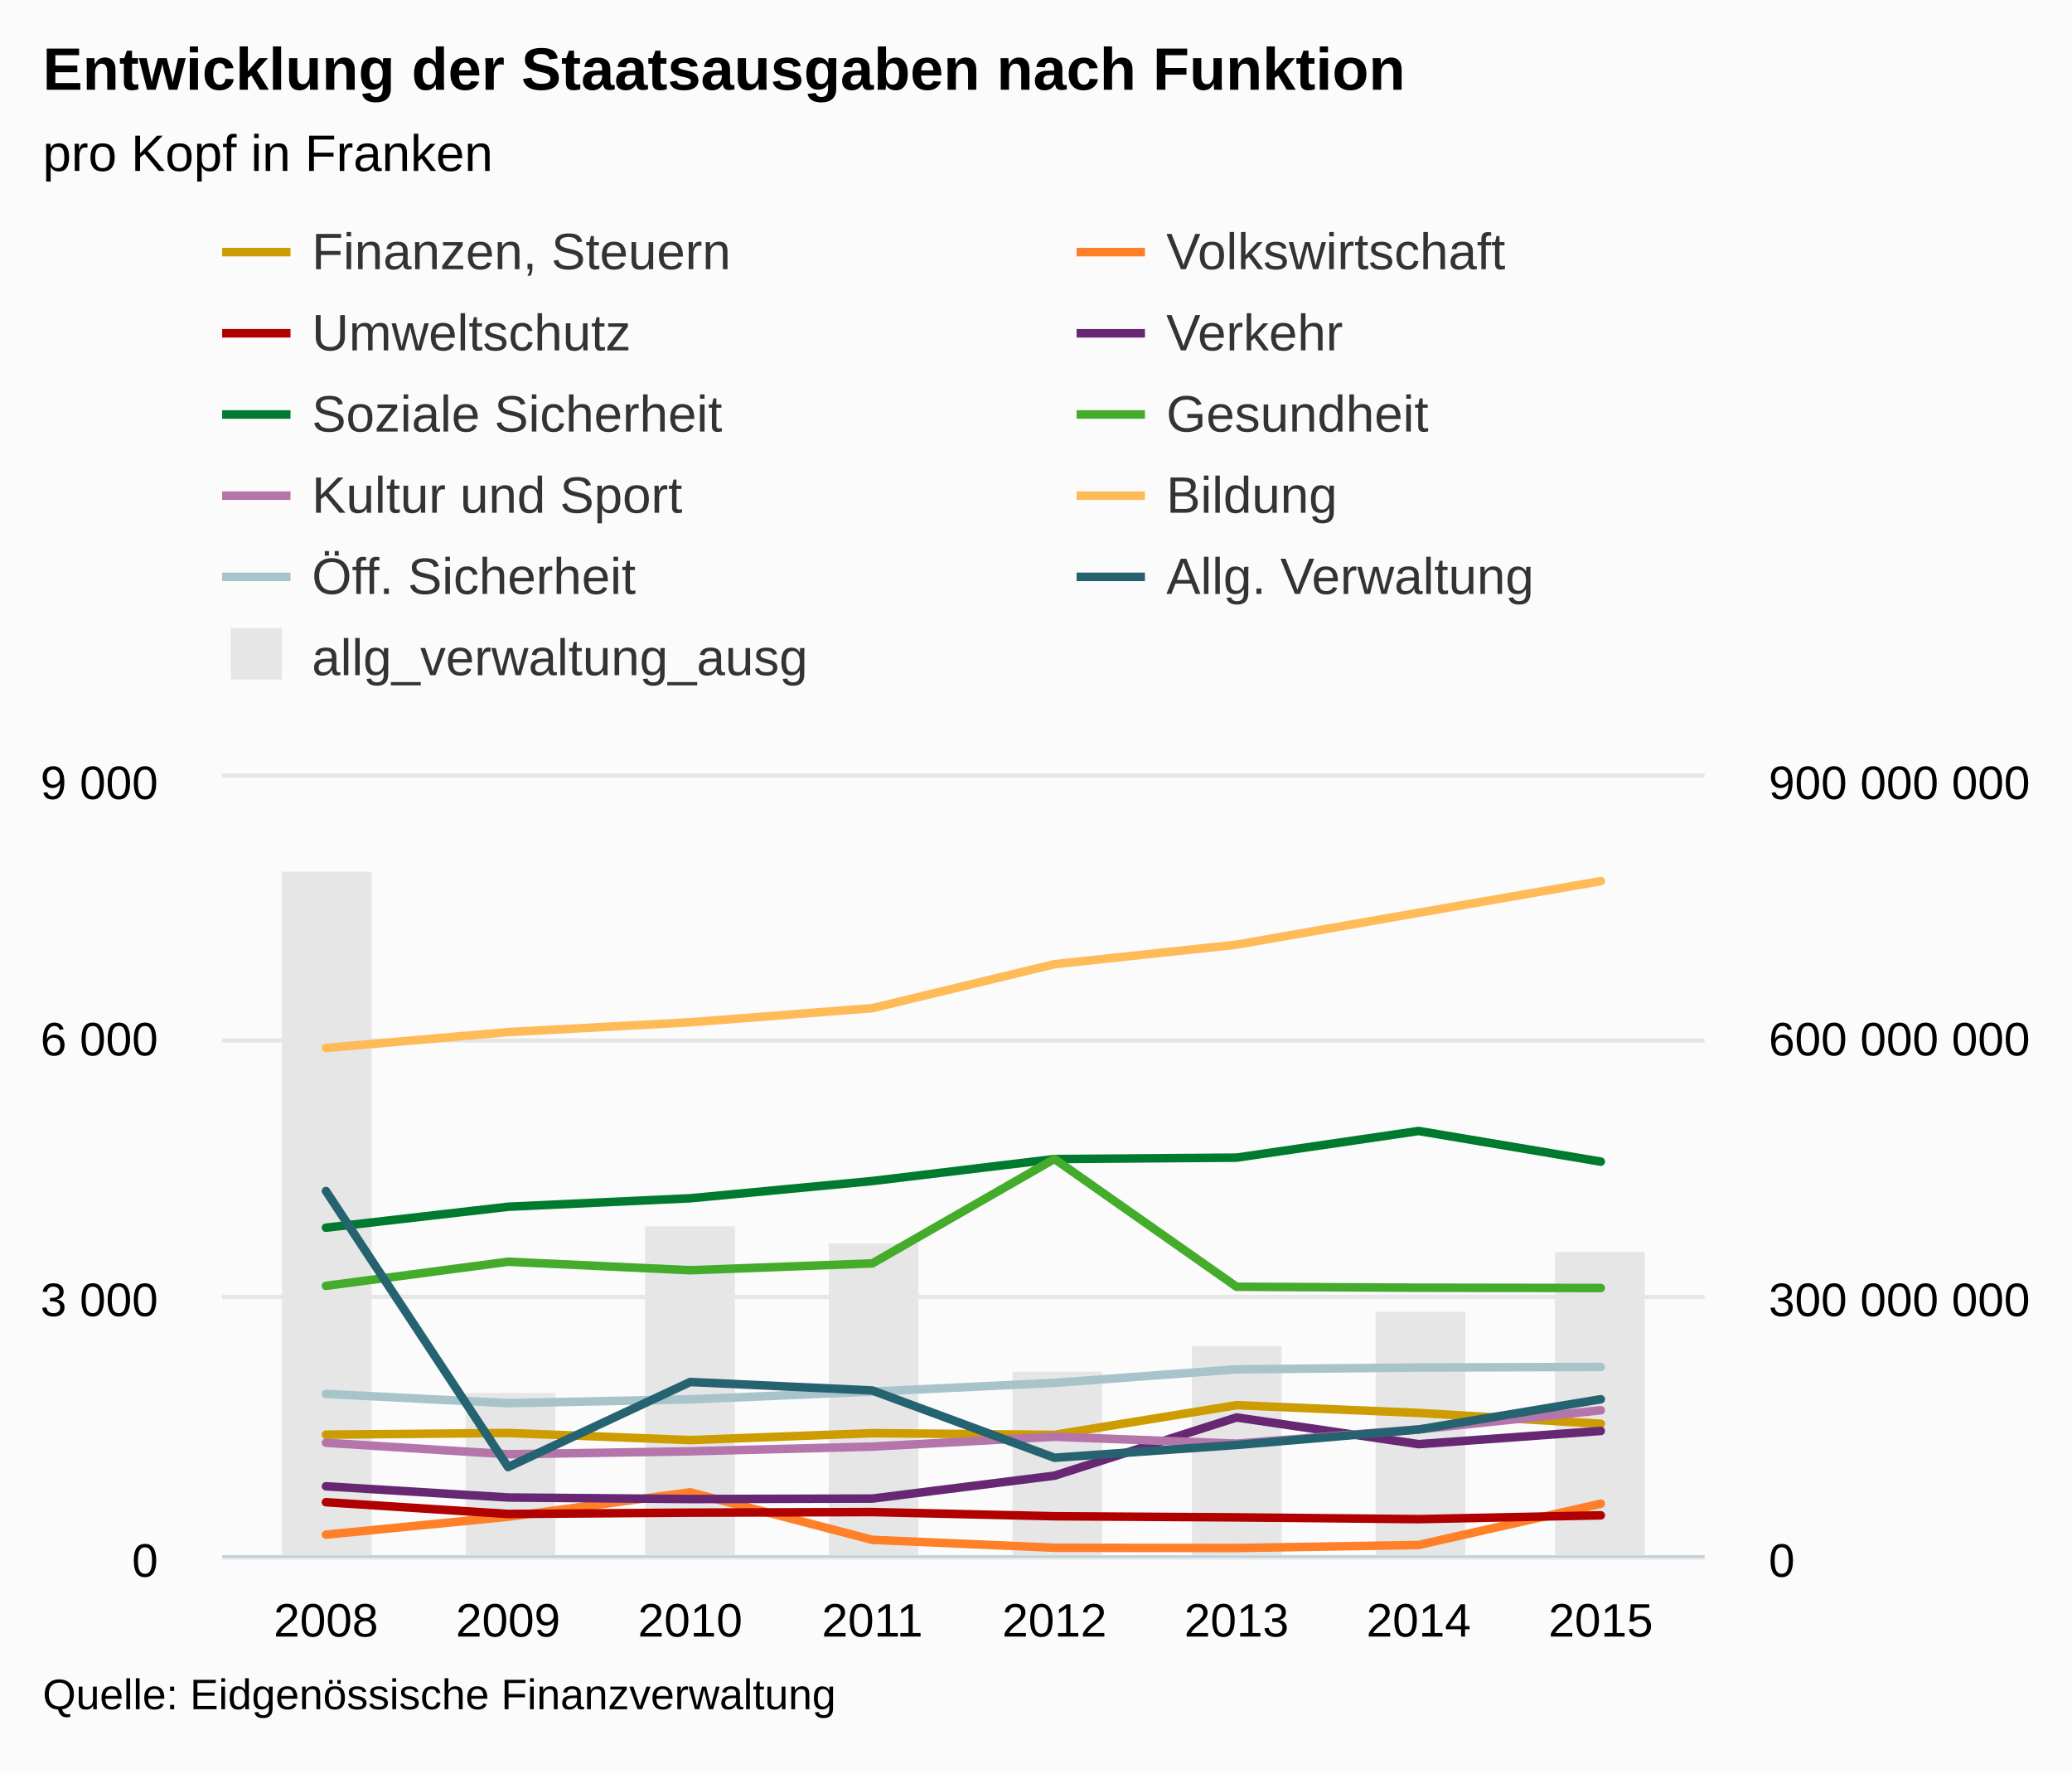
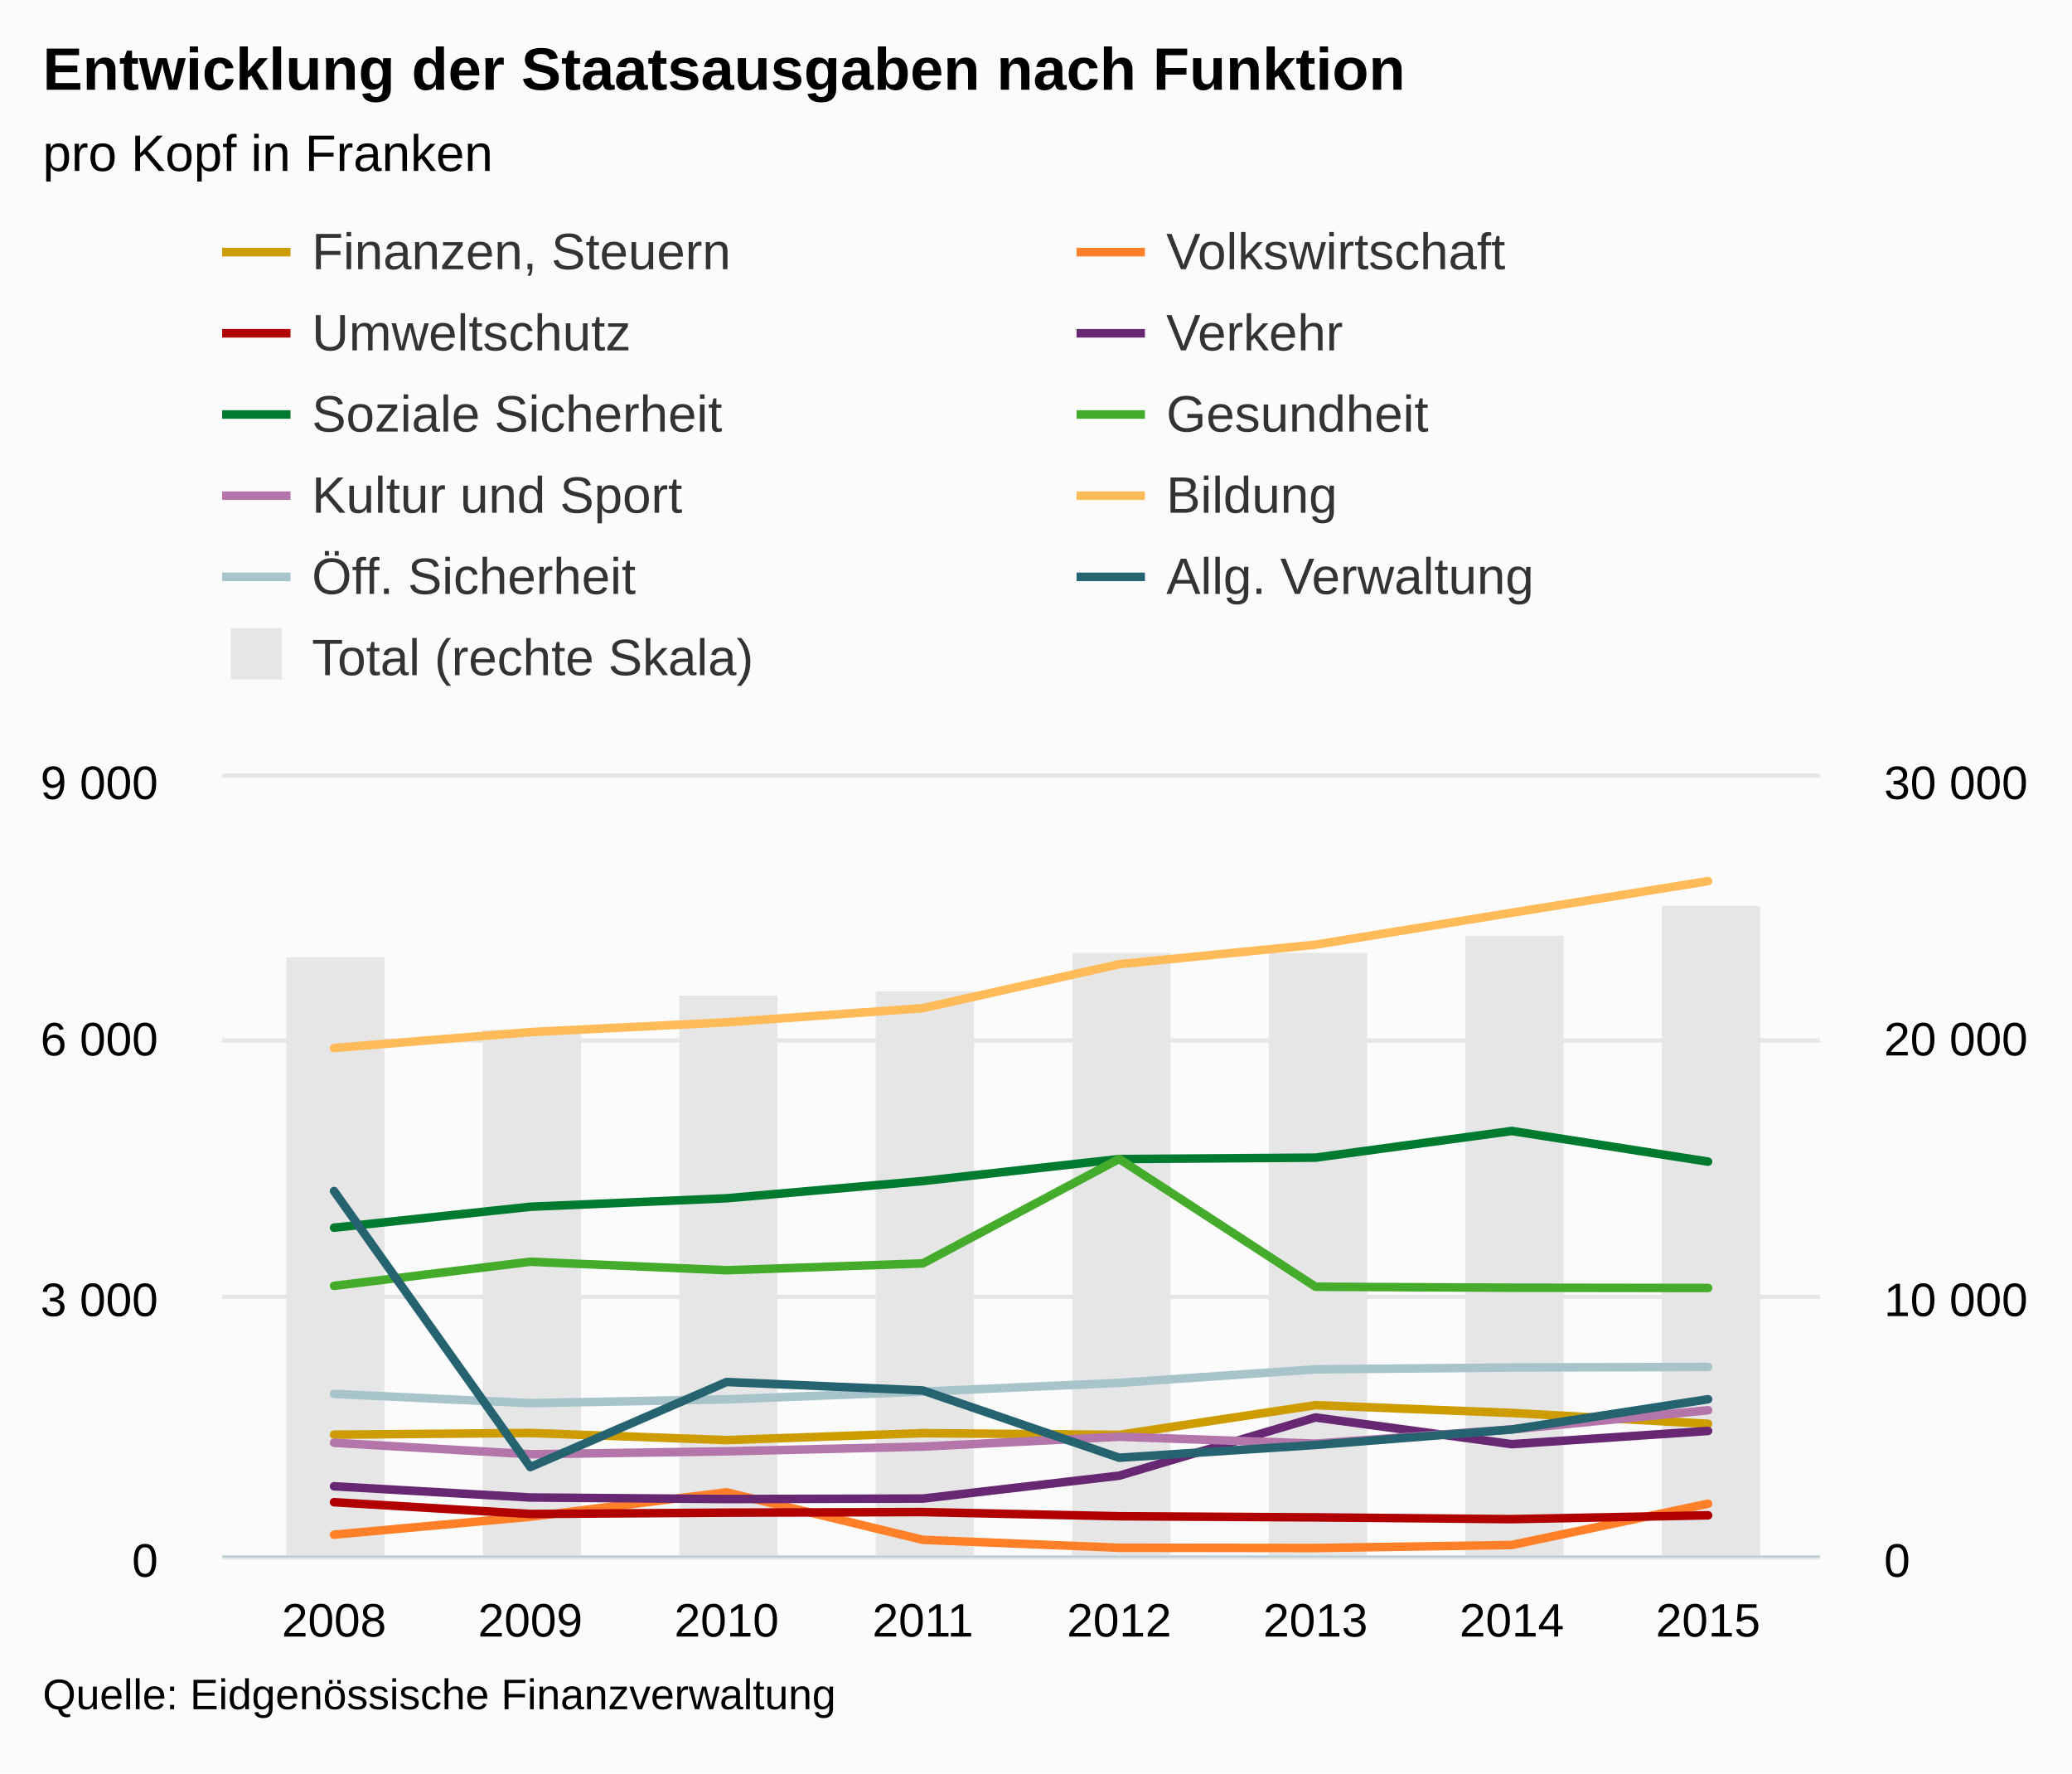
<svg xmlns="http://www.w3.org/2000/svg" version="1.1" class="highcharts-root" style="font-family:arial;font-size:12px;" viewBox="0 0 485 415">
  <defs>
    <clipPath>
-       <rect x="0" y="0" width="347" height="182" fill="none" />
+       <rect x="0" y="0" width="374" height="182" fill="none" />
    </clipPath>
    <clipPath id="a">
-       <rect x="0" y="0" width="347" height="182" fill="none" />
+       <rect x="0" y="0" width="374" height="182" fill="none" />
    </clipPath>
    <clipPath id="b">
-       <rect x="0" y="0" width="347" height="182" fill="none" />
+       <rect x="0" y="0" width="374" height="182" fill="none" />
    </clipPath>
  </defs>
  <rect fill="#fbfbfb" class="highcharts-background" x="0" y="0" width="485" height="415" rx="0" ry="0" />
-   <rect fill="none" class="highcharts-plot-background" x="52" y="182" width="347" height="182" />
+   <rect fill="none" class="highcharts-plot-background" x="52" y="182" width="374" height="182" />
  <g class="highcharts-pane-group" />
  <g class="highcharts-grid highcharts-xaxis-grid ">
-     <path fill="none" class="highcharts-grid-line" d="M 75.5 182 L 75.5 364" opacity="1" />
-     <path fill="none" class="highcharts-grid-line" d="M 118.5 182 L 118.5 364" opacity="1" />
-     <path fill="none" class="highcharts-grid-line" d="M 161.5 182 L 161.5 364" opacity="1" />
-     <path fill="none" class="highcharts-grid-line" d="M 203.5 182 L 203.5 364" opacity="1" />
-     <path fill="none" class="highcharts-grid-line" d="M 246.5 182 L 246.5 364" opacity="1" />
-     <path fill="none" class="highcharts-grid-line" d="M 288.5 182 L 288.5 364" opacity="1" />
-     <path fill="none" class="highcharts-grid-line" d="M 331.5 182 L 331.5 364" opacity="1" />
-     <path fill="none" class="highcharts-grid-line" d="M 374.5 182 L 374.5 364" opacity="1" />
+     <path fill="none" class="highcharts-grid-line" d="M 77.5 182 L 77.5 364" opacity="1" />
+     <path fill="none" class="highcharts-grid-line" d="M 123.5 182 L 123.5 364" opacity="1" />
+     <path fill="none" class="highcharts-grid-line" d="M 169.5 182 L 169.5 364" opacity="1" />
+     <path fill="none" class="highcharts-grid-line" d="M 215.5 182 L 215.5 364" opacity="1" />
+     <path fill="none" class="highcharts-grid-line" d="M 261.5 182 L 261.5 364" opacity="1" />
+     <path fill="none" class="highcharts-grid-line" d="M 307.5 182 L 307.5 364" opacity="1" />
+     <path fill="none" class="highcharts-grid-line" d="M 353.5 182 L 353.5 364" opacity="1" />
+     <path fill="none" class="highcharts-grid-line" d="M 399.5 182 L 399.5 364" opacity="1" />
  </g>
  <g class="highcharts-grid highcharts-yaxis-grid ">
-     <path fill="none" stroke="#e6e6e6" stroke-width="1" class="highcharts-grid-line" d="M 52 364.5 L 399 364.5" opacity="1" />
-     <path fill="none" stroke="#e6e6e6" stroke-width="1" class="highcharts-grid-line" d="M 52 303.5 L 399 303.5" opacity="1" />
-     <path fill="none" stroke="#e6e6e6" stroke-width="1" class="highcharts-grid-line" d="M 52 243.5 L 399 243.5" opacity="1" />
-     <path fill="none" stroke="#e6e6e6" stroke-width="1" class="highcharts-grid-line" d="M 52 181.5 L 399 181.5" opacity="1" />
+     <path fill="none" stroke="#e6e6e6" stroke-width="1" class="highcharts-grid-line" d="M 52 364.5 L 426 364.5" opacity="1" />
+     <path fill="none" stroke="#e6e6e6" stroke-width="1" class="highcharts-grid-line" d="M 52 303.5 L 426 303.5" opacity="1" />
+     <path fill="none" stroke="#e6e6e6" stroke-width="1" class="highcharts-grid-line" d="M 52 243.5 L 426 243.5" opacity="1" />
+     <path fill="none" stroke="#e6e6e6" stroke-width="1" class="highcharts-grid-line" d="M 52 181.5 L 426 181.5" opacity="1" />
  </g>
  <g class="highcharts-grid highcharts-yaxis-grid ">
-     <path fill="none" class="highcharts-grid-line" d="M 52 364.5 L 399 364.5" opacity="1" />
-     <path fill="none" class="highcharts-grid-line" d="M 52 303.5 L 399 303.5" opacity="1" />
-     <path fill="none" class="highcharts-grid-line" d="M 52 243.5 L 399 243.5" opacity="1" />
-     <path fill="none" class="highcharts-grid-line" d="M 52 182.5 L 399 182.5" opacity="1" />
-   </g>
-   <rect fill="none" class="highcharts-plot-border" x="52" y="182" width="347" height="182" />
+     <path fill="none" class="highcharts-grid-line" d="M 52 364.5 L 426 364.5" opacity="1" />
+     <path fill="none" class="highcharts-grid-line" d="M 52 303.5 L 426 303.5" opacity="1" />
+     <path fill="none" class="highcharts-grid-line" d="M 52 243.5 L 426 243.5" opacity="1" />
+     <path fill="none" class="highcharts-grid-line" d="M 52 182.5 L 426 182.5" opacity="1" />
+   </g>
+   <rect fill="none" class="highcharts-plot-border" x="52" y="182" width="374" height="182" />
  <g class="highcharts-axis highcharts-xaxis ">
-     <path fill="none" class="highcharts-axis-line" stroke="#B9CFD7" stroke-width="0.5" d="M 52 364.25 L 399 364.25" />
+     <path fill="none" class="highcharts-axis-line" stroke="#B9CFD7" stroke-width="0.5" d="M 52 364.25 L 426 364.25" />
  </g>
  <g class="highcharts-axis highcharts-yaxis ">
    <path fill="none" class="highcharts-axis-line" d="M 52 182 L 52 364" />
  </g>
  <g class="highcharts-axis highcharts-yaxis ">
-     <path fill="none" class="highcharts-axis-line" d="M 399 182 L 399 364" />
+     <path fill="none" class="highcharts-axis-line" d="M 426 182 L 426 364" />
  </g>
  <g class="highcharts-series-group">
    <g class="highcharts-series highcharts-series-0 highcharts-column-series highcharts-color-undefined " transform="translate(52,182) scale(1 1)" clip-path="url(#a)">
-       <rect x="14" y="22" width="21" height="161" fill="#E6E6E6" class="highcharts-point" />
-       <rect x="57" y="144" width="21" height="39" fill="#E6E6E6" class="highcharts-point" />
-       <rect x="99" y="105" width="21" height="78" fill="#E6E6E6" class="highcharts-point" />
-       <rect x="142" y="109" width="21" height="74" fill="#E6E6E6" class="highcharts-point" />
-       <rect x="185" y="139" width="21" height="44" fill="#E6E6E6" class="highcharts-point" />
-       <rect x="227" y="133" width="21" height="50" fill="#E6E6E6" class="highcharts-point" />
-       <rect x="270" y="125" width="21" height="58" fill="#E6E6E6" class="highcharts-point" />
-       <rect x="312" y="111" width="21" height="72" fill="#E6E6E6" class="highcharts-point" />
+       <rect x="15" y="42" width="23" height="141" fill="#E6E6E6" class="highcharts-point" />
+       <rect x="61" y="59" width="23" height="124" fill="#E6E6E6" class="highcharts-point" />
+       <rect x="107" y="51" width="23" height="132" fill="#E6E6E6" class="highcharts-point" />
+       <rect x="153" y="50" width="23" height="133" fill="#E6E6E6" class="highcharts-point" />
+       <rect x="199" y="41" width="23" height="142" fill="#E6E6E6" class="highcharts-point" />
+       <rect x="245" y="41" width="23" height="142" fill="#E6E6E6" class="highcharts-point" />
+       <rect x="291" y="37" width="23" height="146" fill="#E6E6E6" class="highcharts-point" />
+       <rect x="337" y="30" width="23" height="153" fill="#E6E6E6" class="highcharts-point" />
    </g>
    <g class="highcharts-markers highcharts-series-0 highcharts-column-series highcharts-color-undefined " transform="translate(52,182) scale(1 1)" clip-path="none" />
    <g class="highcharts-series highcharts-series-1 highcharts-line-series highcharts-color-undefined " transform="translate(52,182) scale(1 1)" clip-path="url(#b)">
-       <path fill="none" d="M 24.299 153.746 L 66.928 153.35 L 109.557 155.016 L 152.186 153.395 L 194.814 153.79 L 237.443 146.848 L 280.072 148.66 L 322.701 151.202" class="highcharts-graph" stroke="#cd9c00" stroke-width="2" stroke-linejoin="round" stroke-linecap="round" />
+       <path fill="none" d="M 26.189 153.746 L 72.135 153.35 L 118.081 155.016 L 164.027 153.395 L 209.973 153.79 L 255.919 146.848 L 301.865 148.66 L 347.811 151.202" class="highcharts-graph" stroke="#cd9c00" stroke-width="2" stroke-linejoin="round" stroke-linecap="round" />
    </g>
    <g class="highcharts-markers highcharts-series-1 highcharts-line-series highcharts-color-undefined " transform="translate(52,182) scale(1 1)" clip-path="none" />
    <g class="highcharts-series highcharts-series-2 highcharts-line-series highcharts-color-undefined " transform="translate(52,182) scale(1 1)" clip-path="url(#b)">
-       <path fill="none" d="M 24.299 177.146 L 66.928 172.958 L 109.557 167.237 L 152.186 178.36 L 194.814 180.213 L 237.443 180.271 L 280.072 179.567 L 322.701 169.904" class="highcharts-graph" stroke="#ff8028" stroke-width="2" stroke-linejoin="round" stroke-linecap="round" />
+       <path fill="none" d="M 26.189 177.146 L 72.135 172.958 L 118.081 167.237 L 164.027 178.36 L 209.973 180.213 L 255.919 180.271 L 301.865 179.567 L 347.811 169.904" class="highcharts-graph" stroke="#ff8028" stroke-width="2" stroke-linejoin="round" stroke-linecap="round" />
    </g>
    <g class="highcharts-markers highcharts-series-2 highcharts-line-series highcharts-color-undefined " transform="translate(52,182) scale(1 1)" clip-path="none" />
    <g class="highcharts-series highcharts-series-3 highcharts-line-series highcharts-color-undefined " transform="translate(52,182) scale(1 1)" clip-path="url(#b)">
-       <path fill="none" d="M 24.299 169.551 L 66.928 172.306 L 109.557 171.996 L 152.186 171.862 L 194.814 172.838 L 237.443 173.103 L 280.072 173.516 L 322.701 172.624" class="highcharts-graph" stroke="#b00000" stroke-width="2" stroke-linejoin="round" stroke-linecap="round" />
+       <path fill="none" d="M 26.189 169.551 L 72.135 172.306 L 118.081 171.996 L 164.027 171.862 L 209.973 172.838 L 255.919 173.103 L 301.865 173.516 L 347.811 172.624" class="highcharts-graph" stroke="#b00000" stroke-width="2" stroke-linejoin="round" stroke-linecap="round" />
    </g>
    <g class="highcharts-markers highcharts-series-3 highcharts-line-series highcharts-color-undefined " transform="translate(52,182) scale(1 1)" clip-path="none" />
    <g class="highcharts-series highcharts-series-4 highcharts-line-series highcharts-color-undefined " transform="translate(52,182) scale(1 1)" clip-path="url(#b)">
-       <path fill="none" d="M 24.299 165.829 L 66.928 168.449 L 109.557 168.814 L 152.186 168.704 L 194.814 163.344 L 237.443 149.721 L 280.072 155.97 L 322.701 152.876" class="highcharts-graph" stroke="#672773" stroke-width="2" stroke-linejoin="round" stroke-linecap="round" />
+       <path fill="none" d="M 26.189 165.829 L 72.135 168.449 L 118.081 168.814 L 164.027 168.704 L 209.973 163.344 L 255.919 149.721 L 301.865 155.97 L 347.811 152.876" class="highcharts-graph" stroke="#672773" stroke-width="2" stroke-linejoin="round" stroke-linecap="round" />
    </g>
    <g class="highcharts-markers highcharts-series-4 highcharts-line-series highcharts-color-undefined " transform="translate(52,182) scale(1 1)" clip-path="none" />
    <g class="highcharts-series highcharts-series-5 highcharts-line-series highcharts-color-undefined " transform="translate(52,182) scale(1 1)" clip-path="url(#b)">
-       <path fill="none" d="M 24.299 105.311 L 66.928 100.409 L 109.557 98.426 L 152.186 94.389 L 194.814 89.245 L 237.443 88.918 L 280.072 82.678 L 322.701 89.851" class="highcharts-graph" stroke="#007a2f" stroke-width="2" stroke-linejoin="round" stroke-linecap="round" />
+       <path fill="none" d="M 26.189 105.311 L 72.135 100.409 L 118.081 98.426 L 164.027 94.389 L 209.973 89.245 L 255.919 88.918 L 301.865 82.678 L 347.811 89.851" class="highcharts-graph" stroke="#007a2f" stroke-width="2" stroke-linejoin="round" stroke-linecap="round" />
    </g>
    <g class="highcharts-markers highcharts-series-5 highcharts-line-series highcharts-color-undefined " transform="translate(52,182) scale(1 1)" clip-path="none" />
    <g class="highcharts-series highcharts-series-6 highcharts-line-series highcharts-color-undefined " transform="translate(52,182) scale(1 1)" clip-path="url(#b)">
-       <path fill="none" d="M 24.299 118.922 L 66.928 113.276 L 109.557 115.269 L 152.186 113.668 L 194.814 89.217 L 237.443 119.131 L 280.072 119.358 L 322.701 119.424" class="highcharts-graph" stroke="#44ab2b" stroke-width="2" stroke-linejoin="round" stroke-linecap="round" />
+       <path fill="none" d="M 26.189 118.922 L 72.135 113.276 L 118.081 115.269 L 164.027 113.668 L 209.973 89.217 L 255.919 119.131 L 301.865 119.358 L 347.811 119.424" class="highcharts-graph" stroke="#44ab2b" stroke-width="2" stroke-linejoin="round" stroke-linecap="round" />
    </g>
    <g class="highcharts-markers highcharts-series-6 highcharts-line-series highcharts-color-undefined " transform="translate(52,182) scale(1 1)" clip-path="none" />
    <g class="highcharts-series highcharts-series-7 highcharts-line-series highcharts-color-undefined " transform="translate(52,182) scale(1 1)" clip-path="url(#b)">
-       <path fill="none" d="M 24.299 155.642 L 66.928 158.332 L 109.557 157.646 L 152.186 156.541 L 194.814 154.229 L 237.443 155.851 L 280.072 152.519 L 322.701 148.032" class="highcharts-graph" stroke="#b475ab" stroke-width="2" stroke-linejoin="round" stroke-linecap="round" />
+       <path fill="none" d="M 26.189 155.642 L 72.135 158.332 L 118.081 157.646 L 164.027 156.541 L 209.973 154.229 L 255.919 155.851 L 301.865 152.519 L 347.811 148.032" class="highcharts-graph" stroke="#b475ab" stroke-width="2" stroke-linejoin="round" stroke-linecap="round" />
    </g>
    <g class="highcharts-markers highcharts-series-7 highcharts-line-series highcharts-color-undefined " transform="translate(52,182) scale(1 1)" clip-path="none" />
    <g class="highcharts-series highcharts-series-8 highcharts-line-series highcharts-color-undefined " transform="translate(52,182) scale(1 1)" clip-path="url(#b)">
-       <path fill="none" d="M 24.299 63.253 L 66.928 59.537 L 109.557 57.243 L 152.186 53.934 L 194.814 43.643 L 237.443 39.077 L 280.072 31.6 L 322.701 24.208" class="highcharts-graph" stroke="#ffbb58" stroke-width="2" stroke-linejoin="round" stroke-linecap="round" />
+       <path fill="none" d="M 26.189 63.253 L 72.135 59.537 L 118.081 57.243 L 164.027 53.934 L 209.973 43.643 L 255.919 39.077 L 301.865 31.6 L 347.811 24.208" class="highcharts-graph" stroke="#ffbb58" stroke-width="2" stroke-linejoin="round" stroke-linecap="round" />
    </g>
    <g class="highcharts-markers highcharts-series-8 highcharts-line-series highcharts-color-undefined " transform="translate(52,182) scale(1 1)" clip-path="none" />
    <g class="highcharts-series highcharts-series-9 highcharts-line-series highcharts-color-undefined " transform="translate(52,182) scale(1 1)" clip-path="url(#b)">
-       <path fill="none" d="M 24.299 144.212 L 66.928 146.373 L 109.557 145.481 L 152.186 143.676 L 194.814 141.624 L 237.443 138.461 L 280.072 138.032 L 322.701 137.898" class="highcharts-graph" stroke="#a8c4cb" stroke-width="2" stroke-linejoin="round" stroke-linecap="round" />
+       <path fill="none" d="M 26.189 144.212 L 72.135 146.373 L 118.081 145.481 L 164.027 143.676 L 209.973 141.624 L 255.919 138.461 L 301.865 138.032 L 347.811 137.898" class="highcharts-graph" stroke="#a8c4cb" stroke-width="2" stroke-linejoin="round" stroke-linecap="round" />
    </g>
    <g class="highcharts-markers highcharts-series-9 highcharts-line-series highcharts-color-undefined " transform="translate(52,182) scale(1 1)" clip-path="none" />
    <g class="highcharts-series highcharts-series-10 highcharts-line-series highcharts-color-undefined " transform="translate(52,182) scale(1 1)" clip-path="url(#b)">
-       <path fill="none" d="M 24.299 96.737 L 66.928 161.337 L 109.557 141.419 L 152.186 143.408 L 194.814 159.149 L 237.443 156.157 L 280.072 152.536 L 322.701 145.459" class="highcharts-graph" stroke="#256370" stroke-width="2" stroke-linejoin="round" stroke-linecap="round" />
+       <path fill="none" d="M 26.189 96.737 L 72.135 161.337 L 118.081 141.419 L 164.027 143.408 L 209.973 159.149 L 255.919 156.157 L 301.865 152.536 L 347.811 145.459" class="highcharts-graph" stroke="#256370" stroke-width="2" stroke-linejoin="round" stroke-linecap="round" />
    </g>
    <g class="highcharts-markers highcharts-series-10 highcharts-line-series highcharts-color-undefined " transform="translate(52,182) scale(1 1)" clip-path="none" />
  </g>
  <text x="10" text-anchor="start" class="highcharts-title" style="color:#000000;font-size:14px;font-weight:bold;fill:#000000;" y="21">
    <tspan>Entwicklung der Staatsausgaben nach Funktion</tspan>
  </text>
  <text x="10" text-anchor="start" class="highcharts-subtitle" style="color:#000000;font-size:12px;font-weight:normal;font-family:arial;fill:#000000;" y="40">
    <tspan>pro Kopf in Franken</tspan>
  </text>
  <g class="highcharts-legend" transform="translate(44,45)">
    <rect fill="none" class="highcharts-legend-box" rx="0" ry="0" x="0" y="0" width="396" height="125" visibility="visible" />
    <g>
      <g>
        <g class="highcharts-legend-item highcharts-line-series highcharts-color-undefined highcharts-series-1" transform="translate(8,3)">
          <path fill="none" d="M 0 11 L 16 11" class="highcharts-graph" stroke="#cd9c00" stroke-width="2" />
          <text x="21" style="color:#333333;font-size:12px;font-weight:normal;cursor:pointer;fill:#333333;" text-anchor="start" y="15">
            <tspan>Finanzen, Steuern</tspan>
          </text>
        </g>
        <g class="highcharts-legend-item highcharts-line-series highcharts-color-undefined highcharts-series-2" transform="translate(208,3)">
          <path fill="none" d="M 0 11 L 16 11" class="highcharts-graph" stroke="#ff8028" stroke-width="2" />
          <text x="21" y="15" style="color:#333333;font-size:12px;font-weight:normal;cursor:pointer;fill:#333333;" text-anchor="start">
            <tspan>Volkswirtschaft</tspan>
          </text>
        </g>
        <g class="highcharts-legend-item highcharts-line-series highcharts-color-undefined highcharts-series-3" transform="translate(8,22)">
          <path fill="none" d="M 0 11 L 16 11" class="highcharts-graph" stroke="#b00000" stroke-width="2" />
          <text x="21" y="15" style="color:#333333;font-size:12px;font-weight:normal;cursor:pointer;fill:#333333;" text-anchor="start">
            <tspan>Umweltschutz</tspan>
          </text>
        </g>
        <g class="highcharts-legend-item highcharts-line-series highcharts-color-undefined highcharts-series-4" transform="translate(208,22)">
          <path fill="none" d="M 0 11 L 16 11" class="highcharts-graph" stroke="#672773" stroke-width="2" />
          <text x="21" y="15" style="color:#333333;font-size:12px;font-weight:normal;cursor:pointer;fill:#333333;" text-anchor="start">
            <tspan>Verkehr</tspan>
          </text>
        </g>
        <g class="highcharts-legend-item highcharts-line-series highcharts-color-undefined highcharts-series-5" transform="translate(8,41)">
          <path fill="none" d="M 0 11 L 16 11" class="highcharts-graph" stroke="#007a2f" stroke-width="2" />
          <text x="21" y="15" style="color:#333333;font-size:12px;font-weight:normal;cursor:pointer;fill:#333333;" text-anchor="start">
            <tspan>Soziale Sicherheit</tspan>
          </text>
        </g>
        <g class="highcharts-legend-item highcharts-line-series highcharts-color-undefined highcharts-series-6" transform="translate(208,41)">
          <path fill="none" d="M 0 11 L 16 11" class="highcharts-graph" stroke="#44ab2b" stroke-width="2" />
          <text x="21" y="15" style="color:#333333;font-size:12px;font-weight:normal;cursor:pointer;fill:#333333;" text-anchor="start">
            <tspan>Gesundheit</tspan>
          </text>
        </g>
        <g class="highcharts-legend-item highcharts-line-series highcharts-color-undefined highcharts-series-7" transform="translate(8,60)">
          <path fill="none" d="M 0 11 L 16 11" class="highcharts-graph" stroke="#b475ab" stroke-width="2" />
          <text x="21" y="15" style="color:#333333;font-size:12px;font-weight:normal;cursor:pointer;fill:#333333;" text-anchor="start">
            <tspan>Kultur und Sport</tspan>
          </text>
        </g>
        <g class="highcharts-legend-item highcharts-line-series highcharts-color-undefined highcharts-series-8" transform="translate(208,60)">
          <path fill="none" d="M 0 11 L 16 11" class="highcharts-graph" stroke="#ffbb58" stroke-width="2" />
          <text x="21" y="15" style="color:#333333;font-size:12px;font-weight:normal;cursor:pointer;fill:#333333;" text-anchor="start">
            <tspan>Bildung</tspan>
          </text>
        </g>
        <g class="highcharts-legend-item highcharts-line-series highcharts-color-undefined highcharts-series-9" transform="translate(8,79)">
          <path fill="none" d="M 0 11 L 16 11" class="highcharts-graph" stroke="#a8c4cb" stroke-width="2" />
          <text x="21" y="15" style="color:#333333;font-size:12px;font-weight:normal;cursor:pointer;fill:#333333;" text-anchor="start">
            <tspan>Öff. Sicherheit</tspan>
          </text>
        </g>
        <g class="highcharts-legend-item highcharts-line-series highcharts-color-undefined highcharts-series-10" transform="translate(208,79)">
          <path fill="none" d="M 0 11 L 16 11" class="highcharts-graph" stroke="#256370" stroke-width="2" />
          <text x="21" y="15" style="color:#333333;font-size:12px;font-weight:normal;cursor:pointer;fill:#333333;" text-anchor="start">
            <tspan>Allg. Verwaltung</tspan>
          </text>
        </g>
        <g class="highcharts-legend-item highcharts-column-series highcharts-color-undefined highcharts-series-0" transform="translate(8,98)">
          <text x="21" y="15" style="color:#333333;font-size:12px;font-weight:normal;cursor:pointer;fill:#333333;" text-anchor="start">
-             <tspan>allg_verwaltung_ausg</tspan>
+             <tspan>Total (rechte Skala)</tspan>
          </text>
          <rect x="2" y="4" width="12" height="12" fill="#E6E6E6" class="highcharts-point" />
        </g>
      </g>
    </g>
  </g>
  <g class="highcharts-axis-labels highcharts-xaxis-labels ">
-     <text x="76.299" style="color:#000000;cursor:default;font-size:11px;fill:#000000;" text-anchor="middle" transform="translate(0,0)" y="383" opacity="1">
+     <text x="78.189" style="color:#000000;cursor:default;font-size:11px;fill:#000000;" text-anchor="middle" transform="translate(0,0)" y="383" opacity="1">
      2008
    </text>
-     <text x="118.928" style="color:#000000;cursor:default;font-size:11px;fill:#000000;" text-anchor="middle" transform="translate(0,0)" y="383" opacity="1">
+     <text x="124.135" style="color:#000000;cursor:default;font-size:11px;fill:#000000;" text-anchor="middle" transform="translate(0,0)" y="383" opacity="1">
      2009
    </text>
-     <text x="161.557" style="color:#000000;cursor:default;font-size:11px;fill:#000000;" text-anchor="middle" transform="translate(0,0)" y="383" opacity="1">
+     <text x="170.081" style="color:#000000;cursor:default;font-size:11px;fill:#000000;" text-anchor="middle" transform="translate(0,0)" y="383" opacity="1">
      2010
    </text>
-     <text x="204.186" style="color:#000000;cursor:default;font-size:11px;fill:#000000;" text-anchor="middle" transform="translate(0,0)" y="383" opacity="1">
+     <text x="216.027" style="color:#000000;cursor:default;font-size:11px;fill:#000000;" text-anchor="middle" transform="translate(0,0)" y="383" opacity="1">
      2011
    </text>
-     <text x="246.814" style="color:#000000;cursor:default;font-size:11px;fill:#000000;" text-anchor="middle" transform="translate(0,0)" y="383" opacity="1">
+     <text x="261.973" style="color:#000000;cursor:default;font-size:11px;fill:#000000;" text-anchor="middle" transform="translate(0,0)" y="383" opacity="1">
      2012
    </text>
-     <text x="289.443" style="color:#000000;cursor:default;font-size:11px;fill:#000000;" text-anchor="middle" transform="translate(0,0)" y="383" opacity="1">
+     <text x="307.919" style="color:#000000;cursor:default;font-size:11px;fill:#000000;" text-anchor="middle" transform="translate(0,0)" y="383" opacity="1">
      2013
    </text>
-     <text x="332.072" style="color:#000000;cursor:default;font-size:11px;fill:#000000;" text-anchor="middle" transform="translate(0,0)" y="383" opacity="1">
+     <text x="353.865" style="color:#000000;cursor:default;font-size:11px;fill:#000000;" text-anchor="middle" transform="translate(0,0)" y="383" opacity="1">
      2014
    </text>
-     <text x="374.701" style="color:#000000;cursor:default;font-size:11px;fill:#000000;" text-anchor="middle" transform="translate(0,0)" y="383" opacity="1">
+     <text x="399.811" style="color:#000000;cursor:default;font-size:11px;fill:#000000;" text-anchor="middle" transform="translate(0,0)" y="383" opacity="1">
      2015
    </text>
  </g>
  <g class="highcharts-axis-labels highcharts-yaxis-labels ">
    <text x="37" style="color:#000000;cursor:default;font-size:11px;fill:#000000;" text-anchor="end" transform="translate(0,0)" y="369" opacity="1">
      <tspan>0</tspan>
    </text>
    <text x="37" style="color:#000000;cursor:default;font-size:11px;fill:#000000;" text-anchor="end" transform="translate(0,0)" y="308" opacity="1">
      <tspan>3 000</tspan>
    </text>
    <text x="37" style="color:#000000;cursor:default;font-size:11px;fill:#000000;" text-anchor="end" transform="translate(0,0)" y="247" opacity="1">
      <tspan>6 000</tspan>
    </text>
    <text x="37" style="color:#000000;cursor:default;font-size:11px;fill:#000000;" text-anchor="end" transform="translate(0,0)" y="187" opacity="1">
      <tspan>9 000</tspan>
    </text>
  </g>
  <g class="highcharts-axis-labels highcharts-yaxis-labels ">
-     <text x="414" style="color:#000000;cursor:default;font-size:11px;fill:#000000;" text-anchor="start" transform="translate(0,0)" y="369" opacity="1">
+     <text x="441" style="color:#000000;cursor:default;font-size:11px;fill:#000000;" text-anchor="start" transform="translate(0,0)" y="369" opacity="1">
      <tspan>0</tspan>
    </text>
-     <text x="414" style="color:#000000;cursor:default;font-size:11px;fill:#000000;" text-anchor="start" transform="translate(0,0)" y="308" opacity="1">
-       <tspan>300 000 000</tspan>
-     </text>
-     <text x="414" style="color:#000000;cursor:default;font-size:11px;fill:#000000;" text-anchor="start" transform="translate(0,0)" y="247" opacity="1">
-       <tspan>600 000 000</tspan>
-     </text>
-     <text x="414" style="color:#000000;cursor:default;font-size:11px;fill:#000000;" text-anchor="start" transform="translate(0,0)" y="187" opacity="1">
-       <tspan>900 000 000</tspan>
+     <text x="441" style="color:#000000;cursor:default;font-size:11px;fill:#000000;" text-anchor="start" transform="translate(0,0)" y="308" opacity="1">
+       <tspan>10 000</tspan>
+     </text>
+     <text x="441" style="color:#000000;cursor:default;font-size:11px;fill:#000000;" text-anchor="start" transform="translate(0,0)" y="247" opacity="1">
+       <tspan>20 000</tspan>
+     </text>
+     <text x="441" style="color:#000000;cursor:default;font-size:11px;fill:#000000;" text-anchor="start" transform="translate(0,0)" y="187" opacity="1">
+       <tspan>30 000</tspan>
    </text>
  </g>
  <text x="10" class="highcharts-credits" text-anchor="start" style="cursor:default;color:#000000;font-size:10px;fill:#000000;" y="400">
    <tspan>Quelle: Eidgenössische Finanzverwaltung</tspan>
  </text>
</svg>
